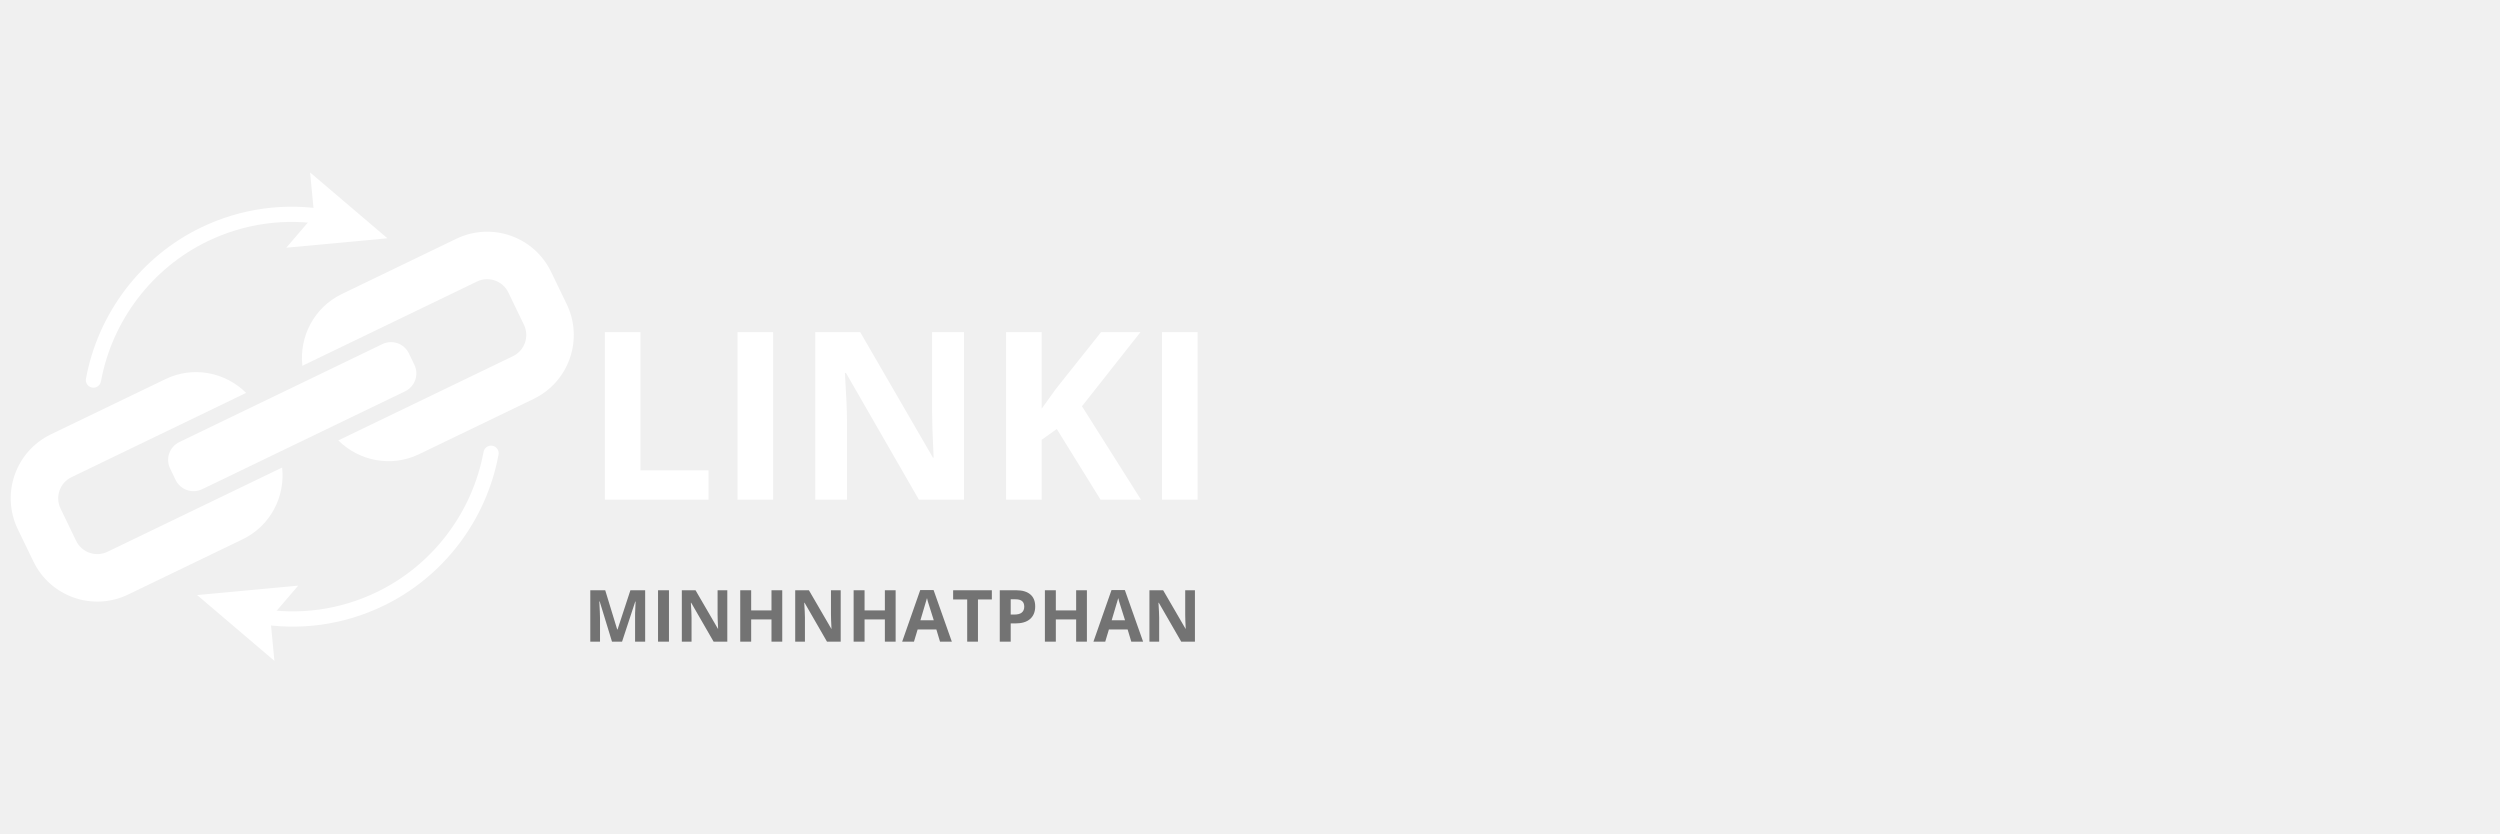
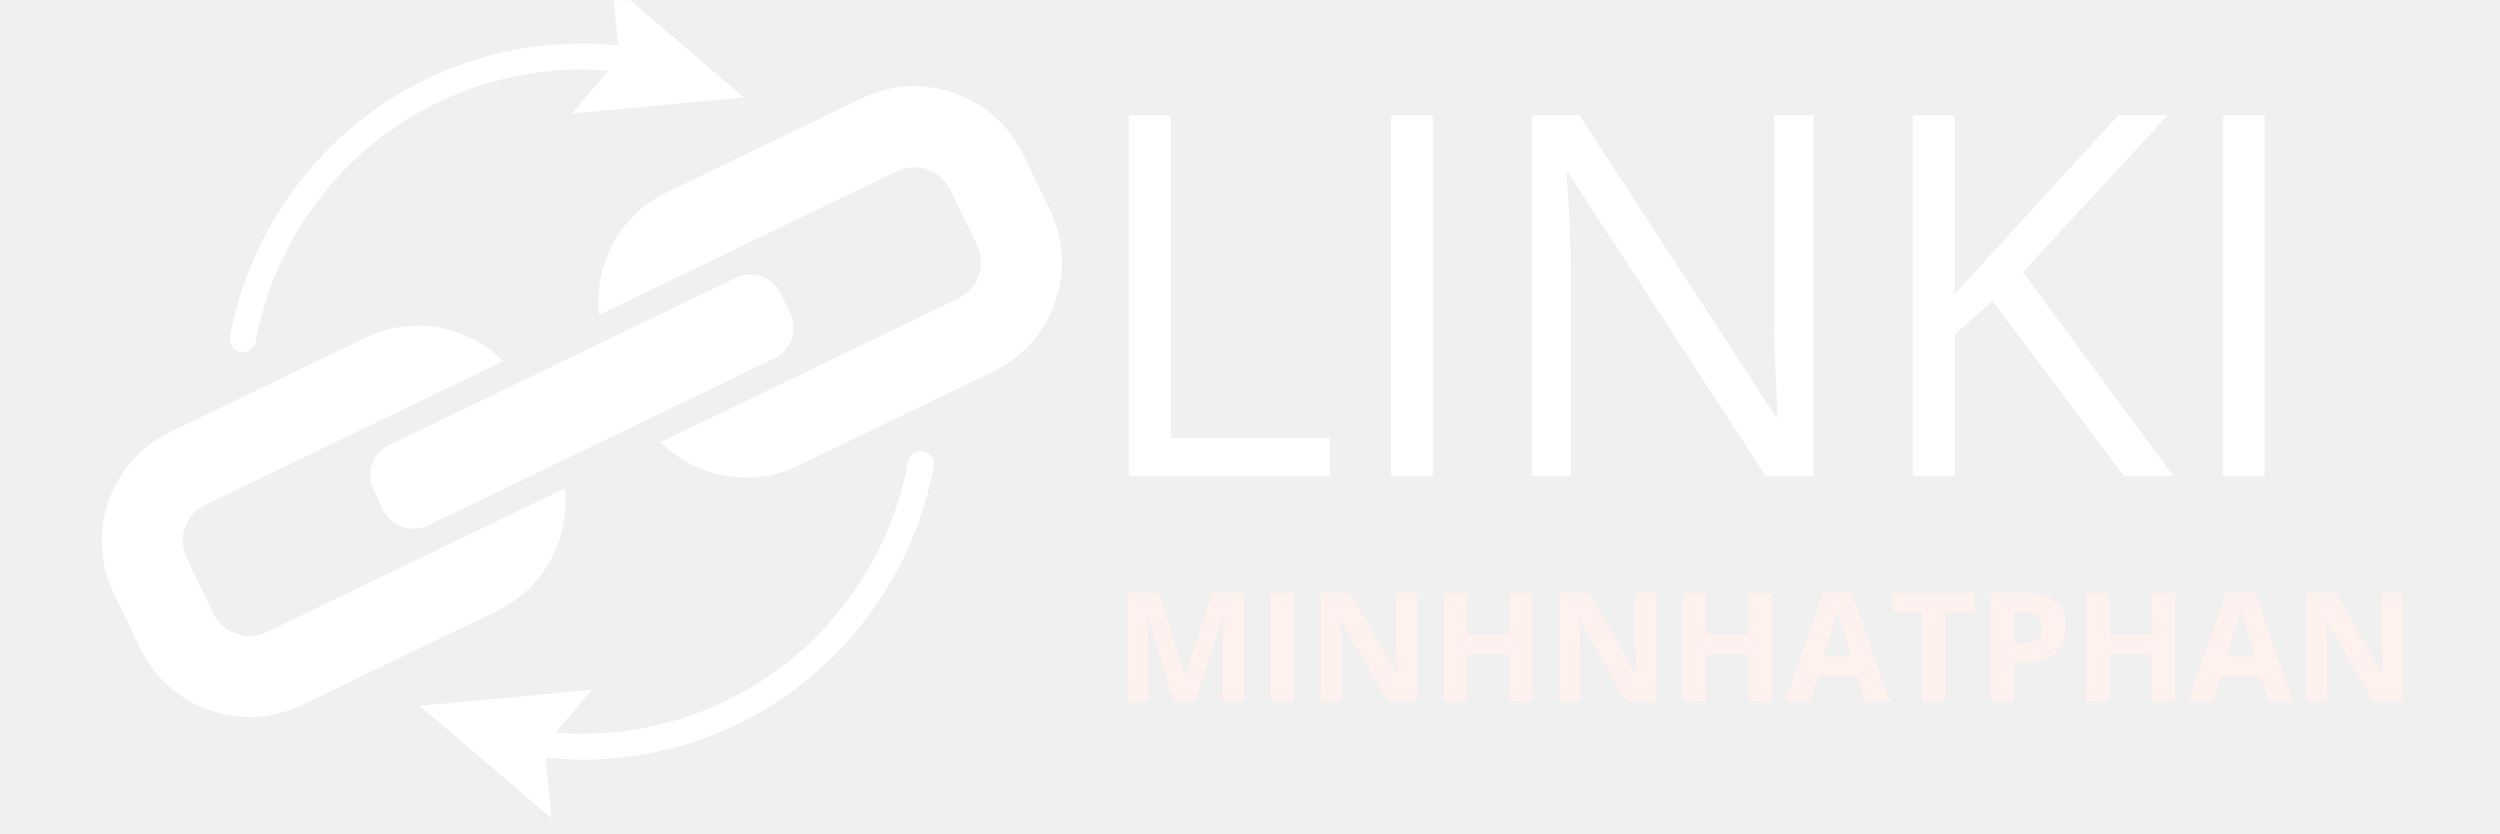
<svg xmlns="http://www.w3.org/2000/svg" width="300" zoomAndPan="magnify" viewBox="0 0 224.88 75" height="100" preserveAspectRatio="xMidYMid meet" version="1.0">
  <defs>
    <g />
-     <clipPath id="02bc24a60b">
-       <path d="M 25 15.52 L 35 15.52 L 35 23 L 25 23 Z M 25 15.52 " clip-rule="nonzero" />
+     <clipPath id="71fb8185f3">
+       <path d="M 51 0.02 L 67 0.02 L 67 11 L 51 11 Z M 51 0.02 " clip-rule="nonzero" />
    </clipPath>
-     <clipPath id="ca27e7e2aa">
-       <path d="M 17.629 52.656 L 26.82 52.656 L 26.82 59.477 L 17.629 59.477 Z M 17.629 52.656 " clip-rule="nonzero" />
+     <clipPath id="6e16d09ace">
+       <path d="M 37.617 62 L 53.297 62 L 53.297 73.629 L 37.617 73.629 Z M 37.617 62 " clip-rule="nonzero" />
    </clipPath>
  </defs>
-   <path fill="#ffffff" d="M 41.012 21.488 L 30.699 26.465 C 28.195 27.676 26.863 30.305 27.152 32.922 L 42.871 25.336 C 43.918 24.832 45.188 25.273 45.691 26.324 L 47.094 29.23 C 47.602 30.281 47.16 31.547 46.109 32.055 L 30.391 39.637 C 32.258 41.492 35.145 42.086 37.652 40.879 L 47.965 35.902 C 51.145 34.371 52.477 30.555 50.945 27.375 L 49.539 24.469 C 48.008 21.289 44.191 19.957 41.012 21.488 Z M 6.793 48.676 L 5.387 45.766 C 4.883 44.715 5.324 43.449 6.375 42.945 L 22.09 35.359 C 20.223 33.504 17.336 32.91 14.832 34.121 L 4.516 39.094 C 1.34 40.629 0.008 44.445 1.539 47.621 L 2.945 50.531 C 4.477 53.707 8.293 55.043 11.469 53.508 L 21.785 48.531 C 24.289 47.324 25.621 44.695 25.332 42.078 L 9.613 49.66 C 8.562 50.168 7.297 49.723 6.793 48.676 " fill-opacity="1" fill-rule="nonzero" />
-   <path fill="#ffffff" d="M 37.234 32.832 C 37.441 33.258 37.469 33.75 37.312 34.195 C 37.156 34.641 36.828 35.008 36.402 35.215 L 18.129 44.031 C 17.703 44.234 17.211 44.262 16.766 44.105 C 16.32 43.949 15.953 43.625 15.746 43.199 L 15.25 42.164 C 14.82 41.277 15.195 40.211 16.082 39.785 L 34.355 30.969 C 35.242 30.539 36.309 30.914 36.738 31.801 L 37.234 32.832 " fill-opacity="1" fill-rule="nonzero" />
-   <path fill="#ffffff" d="M 8.645 34.824 C 8.52 34.887 8.371 34.91 8.223 34.879 C 7.852 34.812 7.605 34.453 7.676 34.082 C 8.77 28.164 12.641 23.078 18.031 20.477 C 21.621 18.746 25.59 18.199 29.508 18.898 C 29.883 18.965 30.129 19.32 30.062 19.695 C 29.996 20.066 29.641 20.312 29.27 20.246 C 25.637 19.598 21.957 20.105 18.625 21.711 C 13.629 24.125 10.035 28.84 9.023 34.332 C 8.98 34.555 8.836 34.734 8.645 34.824 " fill-opacity="1" fill-rule="nonzero" />
-   <g clip-path="url(#02bc24a60b)">
-     <path fill="#ffffff" d="M 27.848 15.52 L 28.215 19.363 L 25.707 22.293 L 34.805 21.445 L 27.848 15.52 " fill-opacity="1" fill-rule="nonzero" />
+   <path fill="#ffffff" d="M 77.5 8.848 L 59.91 17.332 C 55.637 19.395 53.367 23.879 53.859 28.34 L 80.664 15.41 C 82.453 14.547 84.613 15.301 85.477 17.09 L 87.871 22.051 C 88.734 23.84 87.98 26 86.188 26.863 L 59.387 39.793 C 62.57 42.957 67.492 43.973 71.766 41.91 L 89.355 33.426 C 94.773 30.812 97.047 24.305 94.434 18.887 L 92.039 13.926 C 89.426 8.508 82.914 6.234 77.5 8.848 Z M 19.141 55.207 L 16.746 50.246 C 15.883 48.457 16.637 46.297 18.426 45.434 L 45.23 32.504 C 42.047 29.34 37.125 28.324 32.852 30.387 L 15.262 38.871 C 9.844 41.484 7.57 47.992 10.184 53.41 L 12.578 58.371 C 15.191 63.789 21.699 66.062 27.117 63.449 L 44.707 54.965 C 48.98 52.902 51.25 48.418 50.758 43.957 L 23.953 56.887 C 22.16 57.75 20 56.996 19.141 55.207 " fill-opacity="1" fill-rule="nonzero" />
+   <path fill="#ffffff" d="M 71.055 28.191 C 71.402 28.918 71.453 29.754 71.188 30.516 C 70.922 31.277 70.363 31.902 69.637 32.25 L 38.473 47.285 C 37.746 47.637 36.91 47.684 36.148 47.418 C 35.387 47.152 34.762 46.594 34.41 45.867 L 33.562 44.105 C 32.832 42.594 33.469 40.773 34.98 40.047 L 66.145 25.012 C 67.656 24.281 69.477 24.918 70.203 26.43 L 71.055 28.191 " fill-opacity="1" fill-rule="nonzero" />
+   <path fill="#ffffff" d="M 22.301 31.586 C 22.086 31.691 21.836 31.73 21.582 31.684 C 20.949 31.566 20.527 30.957 20.645 30.32 C 22.512 20.23 29.113 11.555 38.305 7.121 C 44.43 4.168 51.199 3.238 57.883 4.43 C 58.516 4.543 58.938 5.148 58.824 5.785 C 58.711 6.418 58.102 6.84 57.469 6.73 C 51.273 5.621 45 6.488 39.32 9.227 C 30.797 13.34 24.672 21.383 22.941 30.746 C 22.871 31.125 22.625 31.43 22.301 31.586 " fill-opacity="1" fill-rule="nonzero" />
+   <g clip-path="url(#71fb8185f3)">
+     <path fill="#ffffff" d="M 55.043 -1.332 L 55.672 5.219 L 51.395 10.219 L 66.906 8.77 L 55.043 -1.332 " fill-opacity="1" fill-rule="nonzero" />
  </g>
-   <path fill="#ffffff" d="M 34.453 54.52 C 30.863 56.254 26.895 56.801 22.973 56.102 C 22.602 56.035 22.355 55.68 22.422 55.305 C 22.484 54.934 22.84 54.688 23.215 54.75 C 26.848 55.398 30.527 54.891 33.855 53.285 C 38.855 50.875 42.445 46.156 43.461 40.668 C 43.531 40.293 43.891 40.051 44.262 40.117 C 44.633 40.188 44.879 40.547 44.809 40.918 C 43.715 46.836 39.844 51.922 34.453 54.52 " fill-opacity="1" fill-rule="nonzero" />
-   <g clip-path="url(#ca27e7e2aa)">
-     <path fill="#ffffff" d="M 24.637 59.477 L 24.27 55.637 L 26.777 52.707 L 17.68 53.555 L 24.637 59.477 " fill-opacity="1" fill-rule="nonzero" />
+   <path fill="#ffffff" d="M 66.309 65.176 C 60.188 68.129 53.418 69.059 46.734 67.871 C 46.102 67.754 45.676 67.148 45.789 66.512 C 45.902 65.879 46.508 65.457 47.145 65.57 C 53.344 66.672 59.617 65.809 65.293 63.07 C 73.82 58.957 79.941 50.914 81.676 41.551 C 81.793 40.914 82.402 40.5 83.035 40.617 C 83.668 40.734 84.09 41.344 83.973 41.977 C 82.105 52.07 75.5 60.742 66.309 65.176 " fill-opacity="1" fill-rule="nonzero" />
+   <g clip-path="url(#6e16d09ace)">
+     <path fill="#ffffff" d="M 49.57 73.629 L 48.945 67.078 L 53.223 62.078 L 37.707 63.527 L 49.57 73.629 " fill-opacity="1" fill-rule="nonzero" />
  </g>
  <g fill="#ffffff" fill-opacity="1">
-     <g transform="translate(52.48813, 44.96963)">
+     <g transform="translate(97.06505, 42.84403)">
      <g>
-         <path d="M 1.891 0 L 1.891 -15.078 L 5.094 -15.078 L 5.094 -2.641 L 11.219 -2.641 L 11.219 0 Z M 1.891 0 " />
+         <path d="M 4.469 0 L 4.469 -32.469 L 8.234 -32.469 L 8.234 -3.422 L 22.562 -3.422 L 22.562 0 Z M 4.469 0 " />
      </g>
    </g>
  </g>
  <g fill="#ffffff" fill-opacity="1">
-     <g transform="translate(64.425, 44.96963)">
+     <g transform="translate(120.6649, 42.84403)">
      <g>
-         <path d="M 1.891 0 L 1.891 -15.078 L 5.094 -15.078 L 5.094 0 Z M 1.891 0 " />
+         <path d="M 4.469 0 L 4.469 -32.469 L 8.234 -32.469 L 8.234 0 Z M 4.469 0 " />
      </g>
    </g>
  </g>
  <g fill="#ffffff" fill-opacity="1">
-     <g transform="translate(71.41999, 44.96963)">
+     <g transform="translate(133.3417, 42.84403)">
      <g>
-         <path d="M 15.281 0 L 11.219 0 L 4.656 -11.406 L 4.562 -11.406 C 4.688 -9.395 4.75 -7.957 4.75 -7.094 L 4.75 0 L 1.891 0 L 1.891 -15.078 L 5.938 -15.078 L 12.484 -3.781 L 12.547 -3.781 C 12.453 -5.738 12.406 -7.125 12.406 -7.938 L 12.406 -15.078 L 15.281 -15.078 Z M 15.281 0 " />
+         <path d="M 29.828 0 L 25.516 0 L 7.766 -27.25 L 7.594 -27.25 C 7.832 -24.051 7.953 -21.117 7.953 -18.453 L 7.953 0 L 4.469 0 L 4.469 -32.469 L 8.734 -32.469 L 26.422 -5.328 L 26.609 -5.328 C 26.578 -5.734 26.508 -7.02 26.406 -9.188 C 26.301 -11.352 26.266 -12.906 26.297 -13.844 L 26.297 -32.469 L 29.828 -32.469 Z M 29.828 0 " />
      </g>
    </g>
  </g>
  <g fill="#ffffff" fill-opacity="1">
-     <g transform="translate(88.59794, 44.96963)">
+     <g transform="translate(167.6203, 42.84403)">
      <g>
-         <path d="M 14.031 0 L 10.391 0 L 6.453 -6.359 L 5.094 -5.391 L 5.094 0 L 1.891 0 L 1.891 -15.078 L 5.094 -15.078 L 5.094 -8.188 L 6.359 -9.953 L 10.438 -15.078 L 13.984 -15.078 L 8.719 -8.406 Z M 14.031 0 " />
+         <path d="M 27.922 0 L 23.469 0 L 11.641 -15.75 L 8.234 -12.719 L 8.234 0 L 4.469 0 L 4.469 -32.469 L 8.234 -32.469 L 8.234 -16.375 L 22.969 -32.469 L 27.422 -32.469 L 14.375 -18.359 Z M 27.922 0 " />
      </g>
    </g>
  </g>
  <g fill="#ffffff" fill-opacity="1">
-     <g transform="translate(102.6292, 44.96963)">
+     <g transform="translate(195.5271, 42.84403)">
      <g>
-         <path d="M 1.891 0 L 1.891 -15.078 L 5.094 -15.078 L 5.094 0 Z M 1.891 0 " />
+         <path d="M 4.469 0 L 4.469 -32.469 L 8.234 -32.469 L 8.234 0 Z M 4.469 0 " />
      </g>
    </g>
  </g>
-   <g fill="#737373" fill-opacity="1">
-     <g transform="translate(52.48813, 57.74872)">
+   <g fill="#fff2ee" fill-opacity="1">
+     <g transform="translate(100.2413, 63.11431)">
      <g>
-         <path d="M 2.531 0 L 1.422 -3.625 L 1.391 -3.625 C 1.43 -2.883 1.453 -2.391 1.453 -2.141 L 1.453 0 L 0.578 0 L 0.578 -4.625 L 1.922 -4.625 L 3 -1.094 L 3.031 -1.094 L 4.188 -4.625 L 5.516 -4.625 L 5.516 0 L 4.609 0 L 4.609 -2.188 C 4.609 -2.289 4.609 -2.41 4.609 -2.547 C 4.609 -2.68 4.625 -3.035 4.656 -3.609 L 4.625 -3.609 L 3.438 0 Z M 2.531 0 " />
+         <path d="M 5.344 0 L 3 -7.641 L 2.938 -7.641 C 3.031 -6.086 3.078 -5.051 3.078 -4.531 L 3.078 0 L 1.219 0 L 1.219 -9.734 L 4.031 -9.734 L 6.344 -2.297 L 6.375 -2.297 L 8.828 -9.734 L 11.641 -9.734 L 11.641 0 L 9.719 0 L 9.719 -4.609 C 9.719 -4.828 9.719 -5.078 9.719 -5.359 C 9.727 -5.641 9.758 -6.395 9.812 -7.625 L 9.75 -7.625 L 7.234 0 Z M 5.344 0 " />
      </g>
    </g>
  </g>
-   <g fill="#737373" fill-opacity="1">
-     <g transform="translate(58.58513, 57.74872)">
+   <g fill="#fff2ee" fill-opacity="1">
+     <g transform="translate(113.0907, 63.11431)">
      <g>
-         <path d="M 0.578 0 L 0.578 -4.625 L 1.562 -4.625 L 1.562 0 Z M 0.578 0 " />
+         <path d="M 1.219 0 L 1.219 -9.734 L 3.297 -9.734 L 3.297 0 Z M 1.219 0 " />
      </g>
    </g>
  </g>
-   <g fill="#737373" fill-opacity="1">
-     <g transform="translate(60.72587, 57.74872)">
+   <g fill="#fff2ee" fill-opacity="1">
+     <g transform="translate(117.6023, 63.11431)">
      <g>
-         <path d="M 4.672 0 L 3.438 0 L 1.422 -3.5 L 1.391 -3.5 C 1.43 -2.875 1.453 -2.43 1.453 -2.172 L 1.453 0 L 0.578 0 L 0.578 -4.625 L 1.812 -4.625 L 3.828 -1.156 L 3.844 -1.156 C 3.812 -1.758 3.797 -2.188 3.797 -2.438 L 3.797 -4.625 L 4.672 -4.625 Z M 4.672 0 " />
+         <path d="M 9.859 0 L 7.234 0 L 3 -7.359 L 2.938 -7.359 C 3.031 -6.066 3.078 -5.141 3.078 -4.578 L 3.078 0 L 1.219 0 L 1.219 -9.734 L 3.828 -9.734 L 8.062 -2.438 L 8.109 -2.438 C 8.035 -3.707 8 -4.602 8 -5.125 L 8 -9.734 L 9.859 -9.734 Z M 9.859 0 " />
      </g>
    </g>
  </g>
-   <g fill="#737373" fill-opacity="1">
-     <g transform="translate(65.98299, 57.74872)">
+   <g fill="#fff2ee" fill-opacity="1">
+     <g transform="translate(128.6816, 63.11431)">
      <g>
-         <path d="M 4.359 0 L 3.391 0 L 3.391 -2 L 1.562 -2 L 1.562 0 L 0.578 0 L 0.578 -4.625 L 1.562 -4.625 L 1.562 -2.812 L 3.391 -2.812 L 3.391 -4.625 L 4.359 -4.625 Z M 4.359 0 " />
+         <path d="M 9.203 0 L 7.141 0 L 7.141 -4.203 L 3.297 -4.203 L 3.297 0 L 1.219 0 L 1.219 -9.734 L 3.297 -9.734 L 3.297 -5.922 L 7.141 -5.922 L 7.141 -9.734 L 9.203 -9.734 Z M 9.203 0 " />
      </g>
    </g>
  </g>
-   <g fill="#737373" fill-opacity="1">
-     <g transform="translate(70.93069, 57.74872)">
+   <g fill="#fff2ee" fill-opacity="1">
+     <g transform="translate(139.1089, 63.11431)">
      <g>
-         <path d="M 4.672 0 L 3.438 0 L 1.422 -3.5 L 1.391 -3.5 C 1.43 -2.875 1.453 -2.43 1.453 -2.172 L 1.453 0 L 0.578 0 L 0.578 -4.625 L 1.812 -4.625 L 3.828 -1.156 L 3.844 -1.156 C 3.812 -1.758 3.797 -2.188 3.797 -2.438 L 3.797 -4.625 L 4.672 -4.625 Z M 4.672 0 " />
+         <path d="M 9.859 0 L 7.234 0 L 3 -7.359 L 2.938 -7.359 C 3.031 -6.066 3.078 -5.141 3.078 -4.578 L 3.078 0 L 1.219 0 L 1.219 -9.734 L 3.828 -9.734 L 8.062 -2.438 L 8.109 -2.438 C 8.035 -3.707 8 -4.602 8 -5.125 L 8 -9.734 L 9.859 -9.734 Z M 9.859 0 " />
      </g>
    </g>
  </g>
-   <g fill="#737373" fill-opacity="1">
-     <g transform="translate(76.18781, 57.74872)">
+   <g fill="#fff2ee" fill-opacity="1">
+     <g transform="translate(150.1883, 63.11431)">
      <g>
-         <path d="M 4.359 0 L 3.391 0 L 3.391 -2 L 1.562 -2 L 1.562 0 L 0.578 0 L 0.578 -4.625 L 1.562 -4.625 L 1.562 -2.812 L 3.391 -2.812 L 3.391 -4.625 L 4.359 -4.625 Z M 4.359 0 " />
+         <path d="M 9.203 0 L 7.141 0 L 7.141 -4.203 L 3.297 -4.203 L 3.297 0 L 1.219 0 L 1.219 -9.734 L 3.297 -9.734 L 3.297 -5.922 L 7.141 -5.922 L 7.141 -9.734 L 9.203 -9.734 Z M 9.203 0 " />
      </g>
    </g>
  </g>
-   <g fill="#737373" fill-opacity="1">
-     <g transform="translate(81.1355, 57.74872)">
+   <g fill="#fff2ee" fill-opacity="1">
+     <g transform="translate(160.6155, 63.11431)">
      <g>
-         <path d="M 3.406 0 L 3.078 -1.094 L 1.391 -1.094 L 1.062 0 L 0 0 L 1.625 -4.641 L 2.828 -4.641 L 4.469 0 Z M 2.844 -1.922 C 2.531 -2.922 2.352 -3.484 2.312 -3.609 C 2.281 -3.742 2.254 -3.848 2.234 -3.922 C 2.16 -3.648 1.961 -2.984 1.641 -1.922 Z M 2.844 -1.922 " />
+         <path d="M 7.188 0 L 6.484 -2.312 L 2.938 -2.312 L 2.219 0 L 0 0 L 3.438 -9.781 L 5.969 -9.781 L 9.406 0 Z M 5.984 -4.047 C 5.336 -6.148 4.973 -7.336 4.891 -7.609 C 4.805 -7.891 4.742 -8.109 4.703 -8.266 C 4.555 -7.691 4.141 -6.285 3.453 -4.047 Z M 5.984 -4.047 " />
      </g>
    </g>
  </g>
-   <g fill="#737373" fill-opacity="1">
-     <g transform="translate(85.59695, 57.74872)">
+   <g fill="#fff2ee" fill-opacity="1">
+     <g transform="translate(170.018, 63.11431)">
      <g>
-         <path d="M 2.359 0 L 1.391 0 L 1.391 -3.797 L 0.125 -3.797 L 0.125 -4.625 L 3.609 -4.625 L 3.609 -3.797 L 2.359 -3.797 Z M 2.359 0 " />
+         <path d="M 4.984 0 L 2.922 0 L 2.922 -8.016 L 0.266 -8.016 L 0.266 -9.734 L 7.625 -9.734 L 7.625 -8.016 L 4.984 -8.016 Z M 4.984 0 " />
      </g>
    </g>
  </g>
-   <g fill="#737373" fill-opacity="1">
-     <g transform="translate(89.34167, 57.74872)">
+   <g fill="#fff2ee" fill-opacity="1">
+     <g transform="translate(177.91, 63.11431)">
      <g>
-         <path d="M 1.562 -2.438 L 1.875 -2.438 C 2.176 -2.438 2.398 -2.492 2.547 -2.609 C 2.703 -2.734 2.781 -2.91 2.781 -3.141 C 2.781 -3.367 2.719 -3.535 2.594 -3.641 C 2.469 -3.754 2.27 -3.812 2 -3.812 L 1.562 -3.812 Z M 3.766 -3.172 C 3.766 -2.68 3.609 -2.301 3.297 -2.031 C 2.992 -1.77 2.555 -1.641 1.984 -1.641 L 1.562 -1.641 L 1.562 0 L 0.578 0 L 0.578 -4.625 L 2.062 -4.625 C 2.613 -4.625 3.035 -4.5 3.328 -4.25 C 3.617 -4.008 3.766 -3.648 3.766 -3.172 Z M 3.766 -3.172 " />
+         <path d="M 3.297 -5.156 L 3.969 -5.156 C 4.602 -5.156 5.078 -5.281 5.391 -5.531 C 5.711 -5.781 5.875 -6.145 5.875 -6.625 C 5.875 -7.113 5.738 -7.473 5.469 -7.703 C 5.207 -7.93 4.797 -8.047 4.234 -8.047 L 3.297 -8.047 Z M 7.953 -6.703 C 7.953 -5.648 7.625 -4.848 6.969 -4.297 C 6.312 -3.742 5.379 -3.469 4.172 -3.469 L 3.297 -3.469 L 3.297 0 L 1.219 0 L 1.219 -9.734 L 4.344 -9.734 C 5.52 -9.734 6.414 -9.477 7.031 -8.969 C 7.645 -8.469 7.953 -7.711 7.953 -6.703 Z M 7.953 -6.703 " />
      </g>
    </g>
  </g>
-   <g fill="#737373" fill-opacity="1">
-     <g transform="translate(93.40212, 57.74872)">
+   <g fill="#fff2ee" fill-opacity="1">
+     <g transform="translate(186.4674, 63.11431)">
      <g>
-         <path d="M 4.359 0 L 3.391 0 L 3.391 -2 L 1.562 -2 L 1.562 0 L 0.578 0 L 0.578 -4.625 L 1.562 -4.625 L 1.562 -2.812 L 3.391 -2.812 L 3.391 -4.625 L 4.359 -4.625 Z M 4.359 0 " />
+         <path d="M 9.203 0 L 7.141 0 L 7.141 -4.203 L 3.297 -4.203 L 3.297 0 L 1.219 0 L 1.219 -9.734 L 3.297 -9.734 L 3.297 -5.922 L 7.141 -5.922 L 7.141 -9.734 L 9.203 -9.734 Z M 9.203 0 " />
      </g>
    </g>
  </g>
-   <g fill="#737373" fill-opacity="1">
-     <g transform="translate(98.34982, 57.74872)">
+   <g fill="#fff2ee" fill-opacity="1">
+     <g transform="translate(196.8946, 63.11431)">
      <g>
-         <path d="M 3.406 0 L 3.078 -1.094 L 1.391 -1.094 L 1.062 0 L 0 0 L 1.625 -4.641 L 2.828 -4.641 L 4.469 0 Z M 2.844 -1.922 C 2.531 -2.922 2.352 -3.484 2.312 -3.609 C 2.281 -3.742 2.254 -3.848 2.234 -3.922 C 2.16 -3.648 1.961 -2.984 1.641 -1.922 Z M 2.844 -1.922 " />
+         <path d="M 7.188 0 L 6.484 -2.312 L 2.938 -2.312 L 2.219 0 L 0 0 L 3.438 -9.781 L 5.969 -9.781 L 9.406 0 Z M 5.984 -4.047 C 5.336 -6.148 4.973 -7.336 4.891 -7.609 C 4.805 -7.891 4.742 -8.109 4.703 -8.266 C 4.555 -7.691 4.141 -6.285 3.453 -4.047 Z M 5.984 -4.047 " />
      </g>
    </g>
  </g>
-   <g fill="#737373" fill-opacity="1">
-     <g transform="translate(102.8113, 57.74872)">
+   <g fill="#fff2ee" fill-opacity="1">
+     <g transform="translate(206.2971, 63.11431)">
      <g>
-         <path d="M 4.672 0 L 3.438 0 L 1.422 -3.5 L 1.391 -3.5 C 1.43 -2.875 1.453 -2.43 1.453 -2.172 L 1.453 0 L 0.578 0 L 0.578 -4.625 L 1.812 -4.625 L 3.828 -1.156 L 3.844 -1.156 C 3.812 -1.758 3.797 -2.188 3.797 -2.438 L 3.797 -4.625 L 4.672 -4.625 Z M 4.672 0 " />
+         <path d="M 9.859 0 L 7.234 0 L 3 -7.359 L 2.938 -7.359 C 3.031 -6.066 3.078 -5.141 3.078 -4.578 L 3.078 0 L 1.219 0 L 1.219 -9.734 L 3.828 -9.734 L 8.062 -2.438 L 8.109 -2.438 C 8.035 -3.707 8 -4.602 8 -5.125 L 8 -9.734 L 9.859 -9.734 Z M 9.859 0 " />
      </g>
    </g>
  </g>
</svg>
